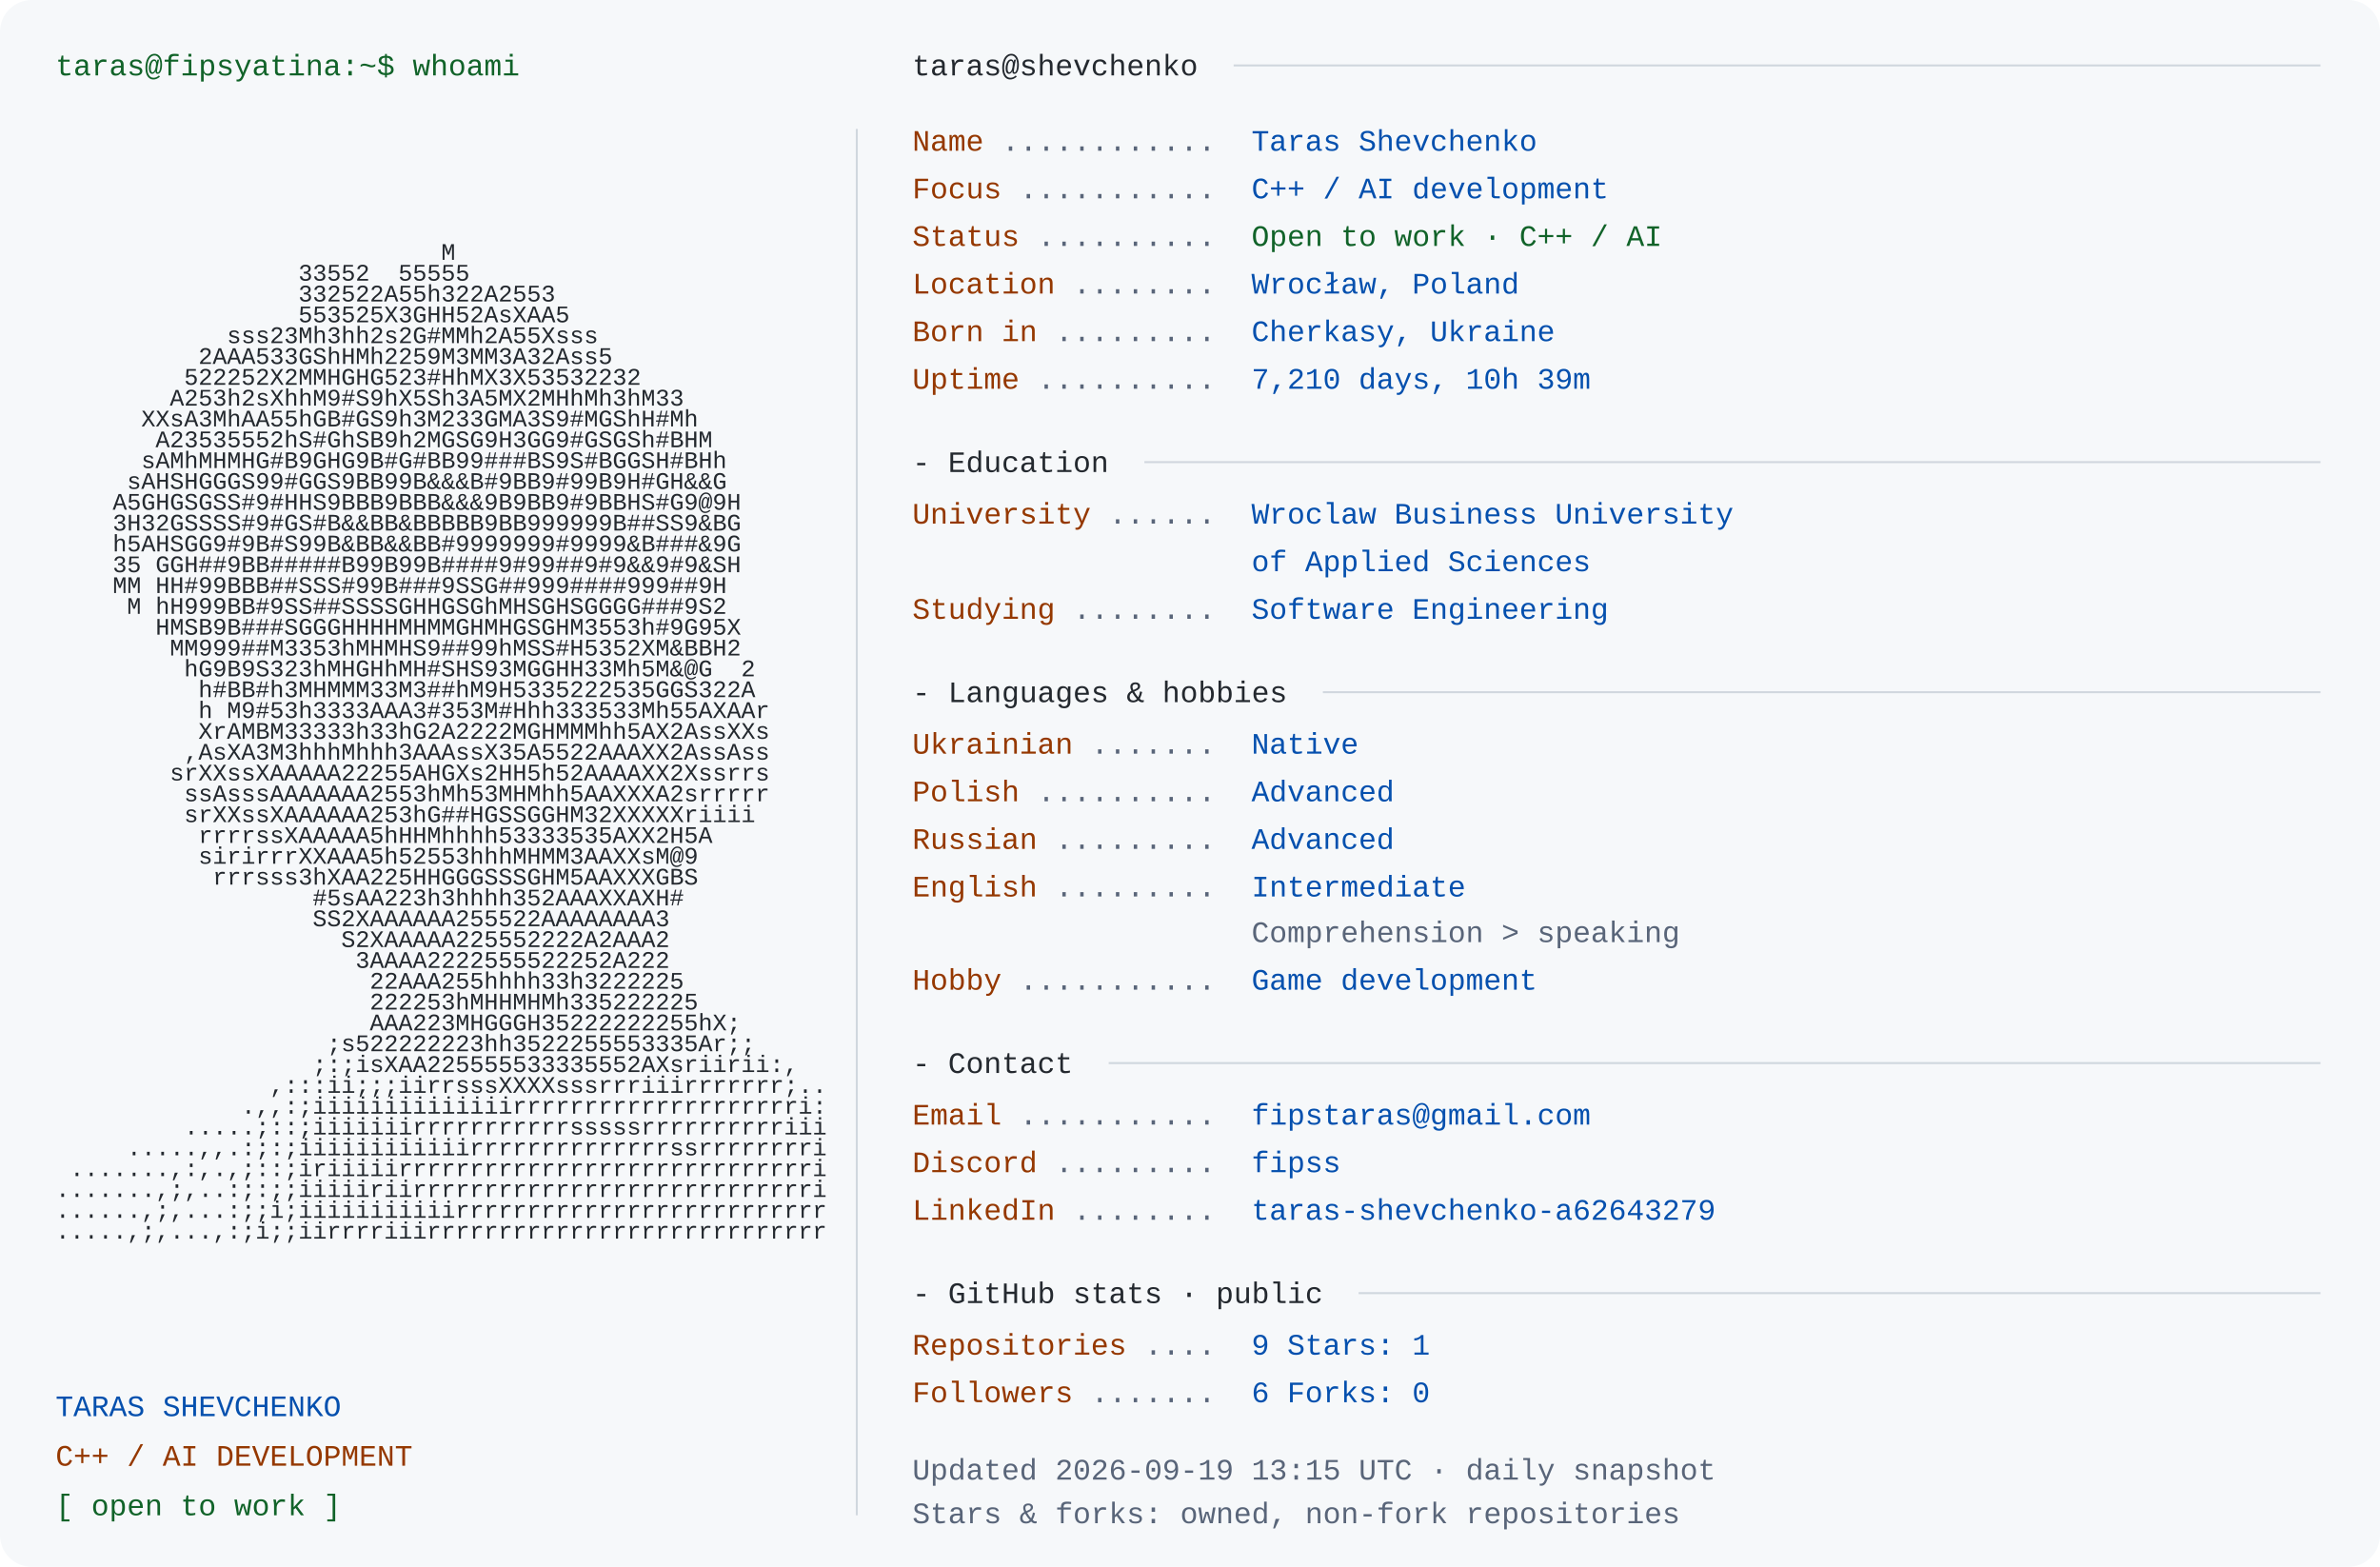
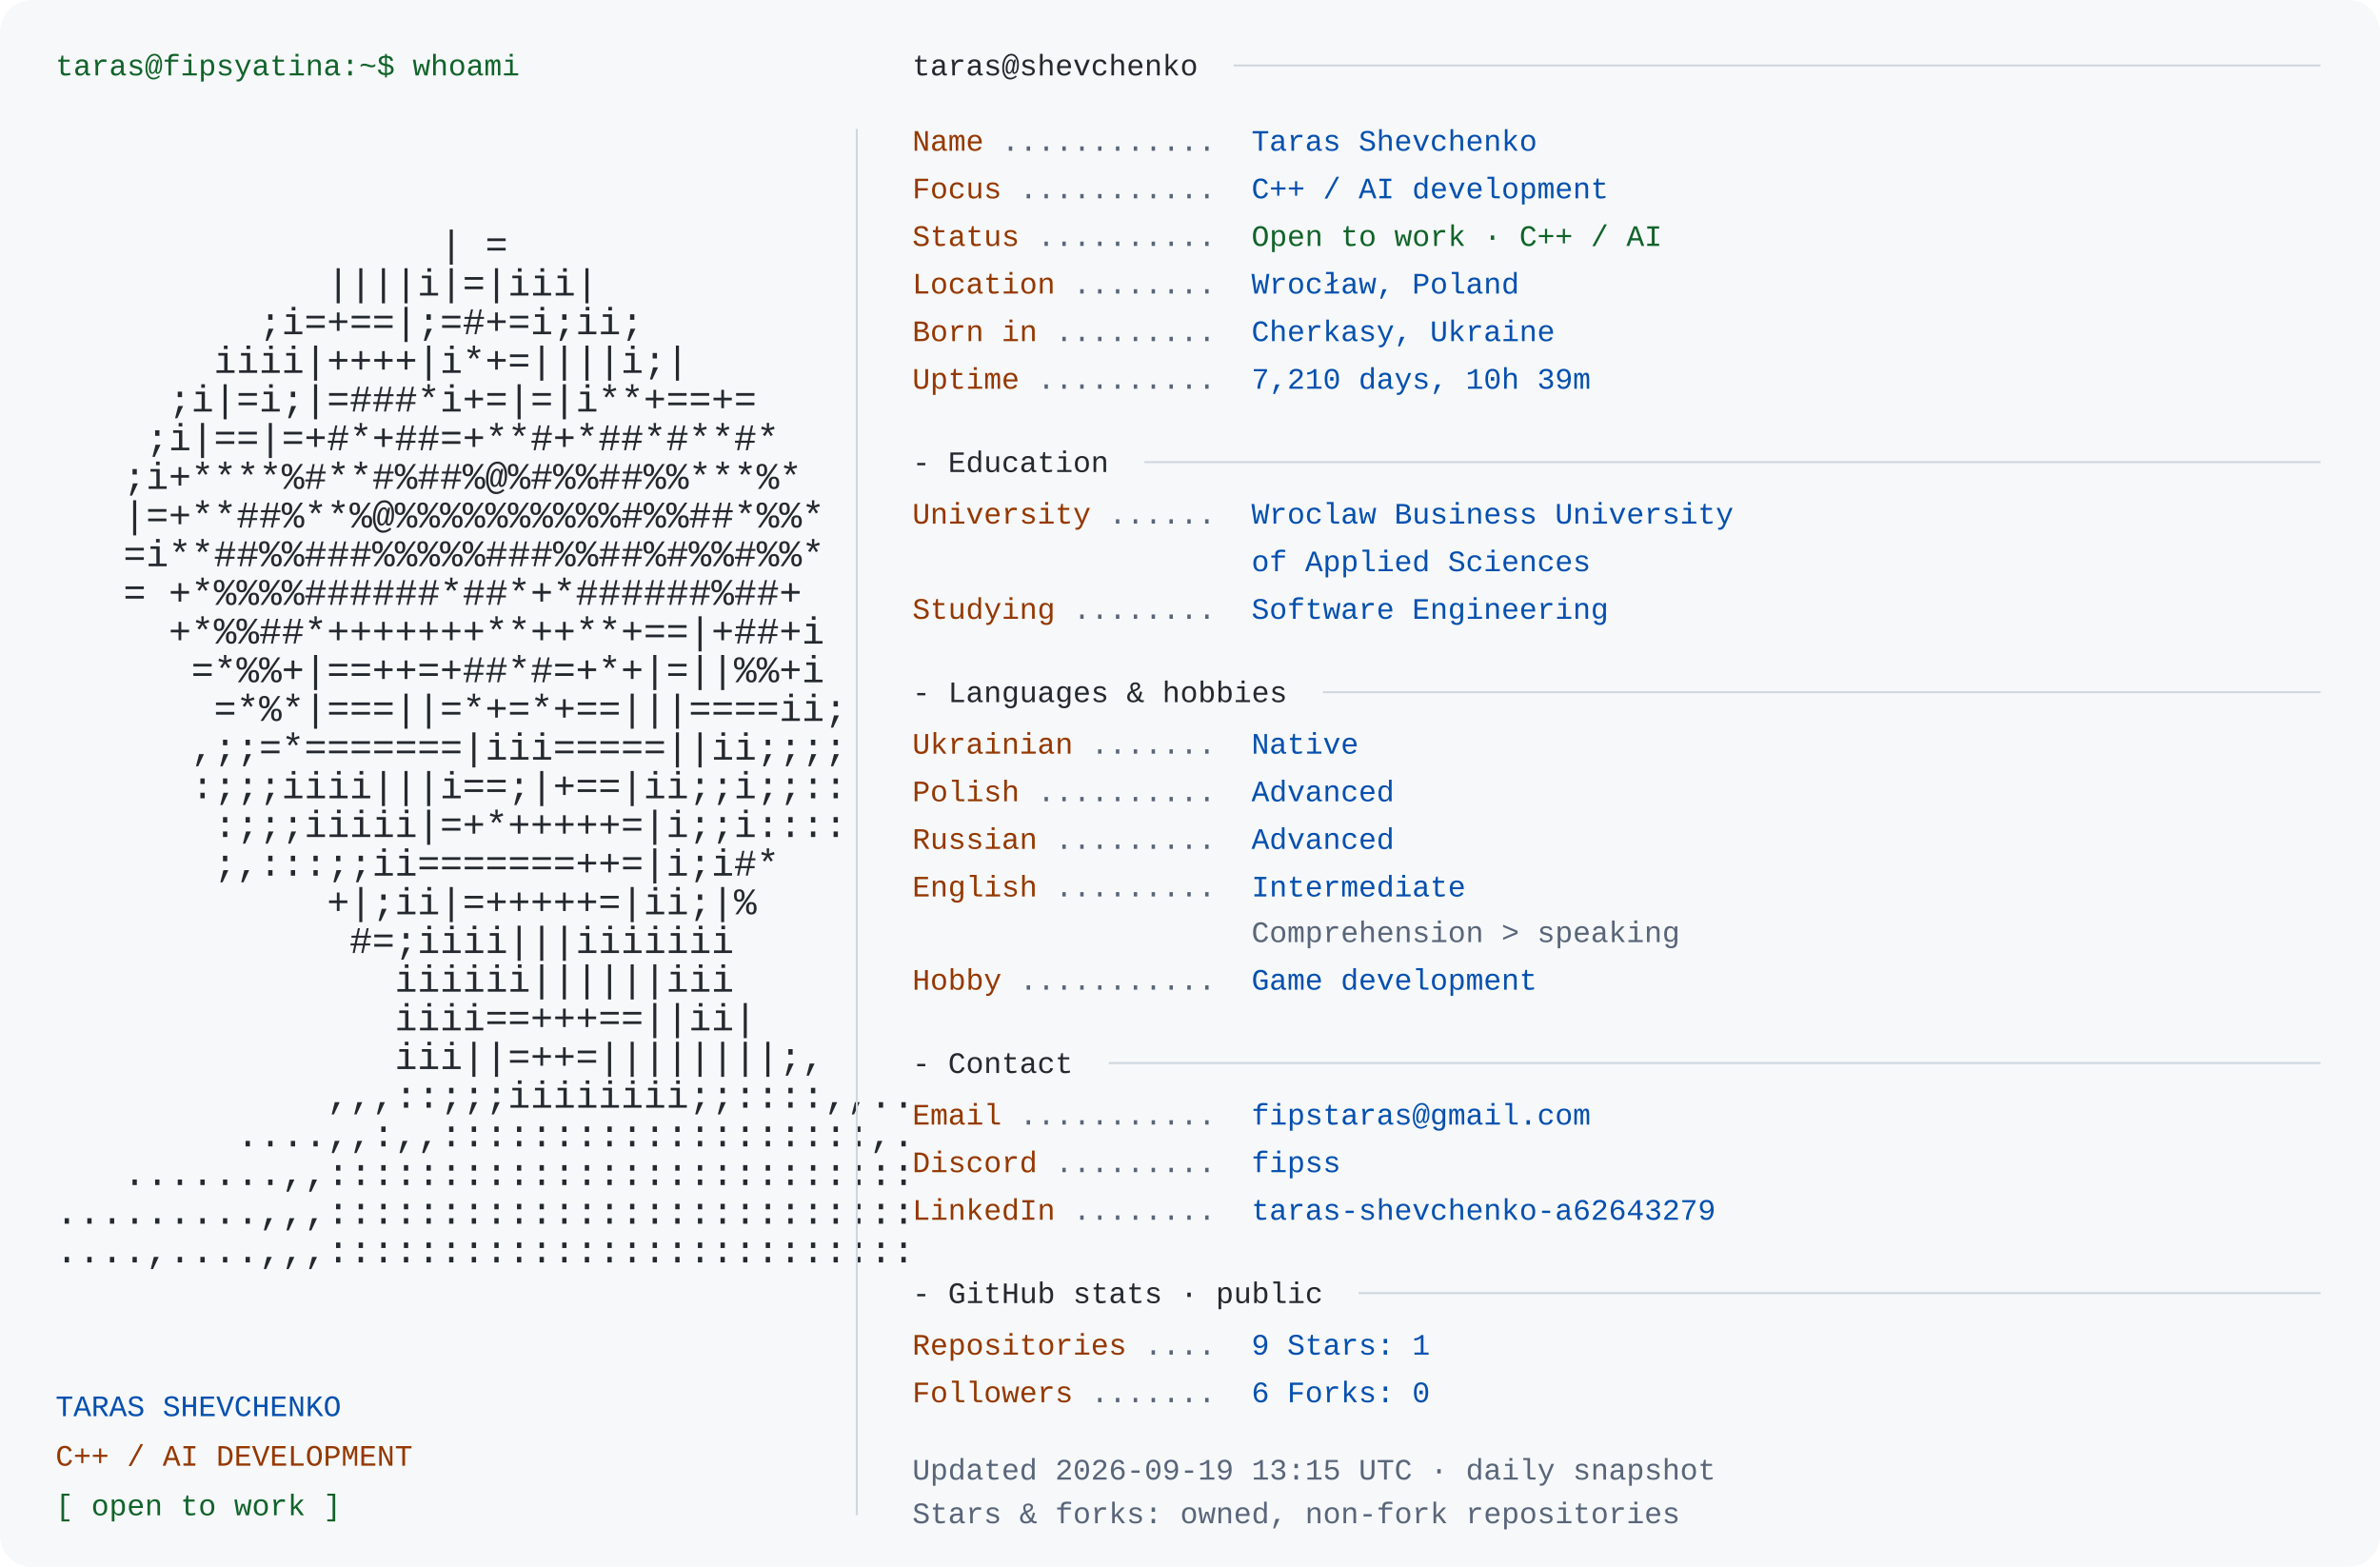
<svg xmlns="http://www.w3.org/2000/svg" width="1200" height="790" viewBox="0 0 1200 790" role="img" aria-labelledby="title desc">
  <rect width="1200" height="790" rx="16" fill="#f6f8fa" />
-   <style>text{font-family:Consolas,"Liberation Mono",Menlo,monospace;font-size:15px} .portrait{font-size:12px} text{white-space:pre}</style>
+   <style>text{font-family:Consolas,"Liberation Mono",Menlo,monospace;font-size:15px} .portrait{font-size:19px} text{white-space:pre}</style>
  <text x="28" y="38" fill="#116329">taras@fipsyatina:~$ whoami</text>
-   <text x="28" y="110.0" fill="#24292f" class="portrait" xml:space="preserve" textLength="390" lengthAdjust="spacingAndGlyphs">                                                      </text>
-   <text x="28" y="120.5" fill="#24292f" class="portrait" xml:space="preserve" textLength="390" lengthAdjust="spacingAndGlyphs">                                                      </text>
-   <text x="28" y="131.0" fill="#24292f" class="portrait" xml:space="preserve" textLength="390" lengthAdjust="spacingAndGlyphs">                           M                          </text>
-   <text x="28" y="141.5" fill="#24292f" class="portrait" xml:space="preserve" textLength="390" lengthAdjust="spacingAndGlyphs">                 33552  55555                         </text>
-   <text x="28" y="152.0" fill="#24292f" class="portrait" xml:space="preserve" textLength="390" lengthAdjust="spacingAndGlyphs">                 332522A55h322A2553                   </text>
-   <text x="28" y="162.5" fill="#24292f" class="portrait" xml:space="preserve" textLength="390" lengthAdjust="spacingAndGlyphs">                 553525X3GHH52AsXAA5                  </text>
-   <text x="28" y="173.0" fill="#24292f" class="portrait" xml:space="preserve" textLength="390" lengthAdjust="spacingAndGlyphs">            sss23Mh3hh2s2G#MMh2A55Xsss                </text>
-   <text x="28" y="183.5" fill="#24292f" class="portrait" xml:space="preserve" textLength="390" lengthAdjust="spacingAndGlyphs">          2AAA533GShHMh2259M3MM3A32Ass5               </text>
-   <text x="28" y="194.0" fill="#24292f" class="portrait" xml:space="preserve" textLength="390" lengthAdjust="spacingAndGlyphs">         522252X2MMHGHG523#HhMX3X53532232             </text>
-   <text x="28" y="204.5" fill="#24292f" class="portrait" xml:space="preserve" textLength="390" lengthAdjust="spacingAndGlyphs">        A253h2sXhhM9#S9hX5Sh3A5MX2MHhMh3hM33          </text>
-   <text x="28" y="215.0" fill="#24292f" class="portrait" xml:space="preserve" textLength="390" lengthAdjust="spacingAndGlyphs">      XXsA3MhAA55hGB#GS9h3M233GMA3S9#MGShH#Mh         </text>
-   <text x="28" y="225.5" fill="#24292f" class="portrait" xml:space="preserve" textLength="390" lengthAdjust="spacingAndGlyphs">       A23535552hS#GhSB9h2MGSG9H3GG9#GSGSh#BHM        </text>
-   <text x="28" y="236.0" fill="#24292f" class="portrait" xml:space="preserve" textLength="390" lengthAdjust="spacingAndGlyphs">      sAMhMHMHG#B9GHG9B#G#BB99###BS9S#BGGSH#BHh       </text>
-   <text x="28" y="246.5" fill="#24292f" class="portrait" xml:space="preserve" textLength="390" lengthAdjust="spacingAndGlyphs">     sAHSHGGGS99#GGS9BB99B&amp;&amp;&amp;B#9BB9#99B9H#GH&amp;&amp;G       </text>
-   <text x="28" y="257.0" fill="#24292f" class="portrait" xml:space="preserve" textLength="390" lengthAdjust="spacingAndGlyphs">    A5GHGSGSS#9#HHS9BBB9BBB&amp;&amp;&amp;9B9BB9#9BBHS#G9@9H      </text>
-   <text x="28" y="267.5" fill="#24292f" class="portrait" xml:space="preserve" textLength="390" lengthAdjust="spacingAndGlyphs">    3H32GSSSS#9#GS#B&amp;&amp;BB&amp;BBBBB9BB999999B##SS9&amp;BG      </text>
-   <text x="28" y="278.0" fill="#24292f" class="portrait" xml:space="preserve" textLength="390" lengthAdjust="spacingAndGlyphs">    h5AHSGG9#9B#S99B&amp;BB&amp;&amp;BB#9999999#9999&amp;B###&amp;9G      </text>
-   <text x="28" y="288.5" fill="#24292f" class="portrait" xml:space="preserve" textLength="390" lengthAdjust="spacingAndGlyphs">    35 GGH##9BB#####B99B99B####9#99##9#9&amp;&amp;9#9&amp;SH      </text>
-   <text x="28" y="299.0" fill="#24292f" class="portrait" xml:space="preserve" textLength="390" lengthAdjust="spacingAndGlyphs">    MM HH#99BBB##SSS#99B###9SSG##999####999##9H       </text>
-   <text x="28" y="309.5" fill="#24292f" class="portrait" xml:space="preserve" textLength="390" lengthAdjust="spacingAndGlyphs">     M hH999BB#9SS##SSSSGHHGSGhMHSGHSGGGG###9S2       </text>
-   <text x="28" y="320.0" fill="#24292f" class="portrait" xml:space="preserve" textLength="390" lengthAdjust="spacingAndGlyphs">       HMSB9B###SGGGHHHHMHMMGHMHGSGHM3553h#9G95X      </text>
-   <text x="28" y="330.5" fill="#24292f" class="portrait" xml:space="preserve" textLength="390" lengthAdjust="spacingAndGlyphs">        MM999##M3353hMHMHS9##99hMSS#H5352XM&amp;BBH2      </text>
-   <text x="28" y="341.0" fill="#24292f" class="portrait" xml:space="preserve" textLength="390" lengthAdjust="spacingAndGlyphs">         hG9B9S323hMHGHhMH#SHS93MGGHH33Mh5M&amp;@G  2     </text>
-   <text x="28" y="351.5" fill="#24292f" class="portrait" xml:space="preserve" textLength="390" lengthAdjust="spacingAndGlyphs">          h#BB#h3MHMMM33M3##hM9H5335222535GGS322A     </text>
-   <text x="28" y="362.0" fill="#24292f" class="portrait" xml:space="preserve" textLength="390" lengthAdjust="spacingAndGlyphs">          h M9#53h3333AAA3#353M#Hhh333533Mh55AXAAr    </text>
-   <text x="28" y="372.5" fill="#24292f" class="portrait" xml:space="preserve" textLength="390" lengthAdjust="spacingAndGlyphs">          XrAMBM33333h33hG2A2222MGHMMMhh5AX2AssXXs    </text>
-   <text x="28" y="383.0" fill="#24292f" class="portrait" xml:space="preserve" textLength="390" lengthAdjust="spacingAndGlyphs">         ,AsXA3M3hhhMhhh3AAAssX35A5522AAAXX2AssAss    </text>
-   <text x="28" y="393.5" fill="#24292f" class="portrait" xml:space="preserve" textLength="390" lengthAdjust="spacingAndGlyphs">        srXXssXAAAAA22255AHGXs2HH5h52AAAAXX2Xssrrs    </text>
-   <text x="28" y="404.0" fill="#24292f" class="portrait" xml:space="preserve" textLength="390" lengthAdjust="spacingAndGlyphs">         ssAsssAAAAAAA2553hMh53MHMhh5AAXXXA2srrrrr    </text>
-   <text x="28" y="414.5" fill="#24292f" class="portrait" xml:space="preserve" textLength="390" lengthAdjust="spacingAndGlyphs">         srXXssXAAAAAA253hG##HGSSGGHM32XXXXXriiii     </text>
-   <text x="28" y="425.0" fill="#24292f" class="portrait" xml:space="preserve" textLength="390" lengthAdjust="spacingAndGlyphs">          rrrrssXAAAAA5hHHMhhhh53333535AXX2H5A        </text>
-   <text x="28" y="435.5" fill="#24292f" class="portrait" xml:space="preserve" textLength="390" lengthAdjust="spacingAndGlyphs">          sirirrrXXAAA5h52553hhhMHMM3AAXXsM@9         </text>
-   <text x="28" y="446.0" fill="#24292f" class="portrait" xml:space="preserve" textLength="390" lengthAdjust="spacingAndGlyphs">           rrrsss3hXAA225HHGGGSSSGHM5AAXXXGBS         </text>
-   <text x="28" y="456.5" fill="#24292f" class="portrait" xml:space="preserve" textLength="390" lengthAdjust="spacingAndGlyphs">                  #5sAA223h3hhhh352AAAXXAXH#          </text>
-   <text x="28" y="467.0" fill="#24292f" class="portrait" xml:space="preserve" textLength="390" lengthAdjust="spacingAndGlyphs">                  SS2XAAAAAA255522AAAAAAAA3           </text>
-   <text x="28" y="477.5" fill="#24292f" class="portrait" xml:space="preserve" textLength="390" lengthAdjust="spacingAndGlyphs">                    S2XAAAAA225552222A2AAA2           </text>
-   <text x="28" y="488.0" fill="#24292f" class="portrait" xml:space="preserve" textLength="390" lengthAdjust="spacingAndGlyphs">                     3AAAA2222555522252A222           </text>
-   <text x="28" y="498.5" fill="#24292f" class="portrait" xml:space="preserve" textLength="390" lengthAdjust="spacingAndGlyphs">                      22AAA255hhhh33h3222225          </text>
-   <text x="28" y="509.0" fill="#24292f" class="portrait" xml:space="preserve" textLength="390" lengthAdjust="spacingAndGlyphs">                      222253hMHHMHMh335222225         </text>
-   <text x="28" y="519.5" fill="#24292f" class="portrait" xml:space="preserve" textLength="390" lengthAdjust="spacingAndGlyphs">                      AAA223MHGGGH35222222255hX;      </text>
-   <text x="28" y="530.0" fill="#24292f" class="portrait" xml:space="preserve" textLength="390" lengthAdjust="spacingAndGlyphs">                   ;s522222223hh3522255553335Ar;;     </text>
-   <text x="28" y="540.5" fill="#24292f" class="portrait" xml:space="preserve" textLength="390" lengthAdjust="spacingAndGlyphs">                  ;:;isXAA225555533335552AXsriirii:,  </text>
-   <text x="28" y="551.0" fill="#24292f" class="portrait" xml:space="preserve" textLength="390" lengthAdjust="spacingAndGlyphs">               ,:::ii;;;iirrsssXXXXsssrrriiirrrrrrr;..</text>
-   <text x="28" y="561.5" fill="#24292f" class="portrait" xml:space="preserve" textLength="390" lengthAdjust="spacingAndGlyphs">             .,,:;iiiiiiiiiiiiiirrrrrrrrrrrrrrrrrrrri:</text>
-   <text x="28" y="572.0" fill="#24292f" class="portrait" xml:space="preserve" textLength="390" lengthAdjust="spacingAndGlyphs">         .....;::;iiiiiiirrrrrrrrrrrsssssrrrrrrrrrriii</text>
-   <text x="28" y="582.5" fill="#24292f" class="portrait" xml:space="preserve" textLength="390" lengthAdjust="spacingAndGlyphs">     .....,,.:;:;iiiiiiiiiiiirrrrrrrrrrrrrrssrrrrrrrri</text>
-   <text x="28" y="593.0" fill="#24292f" class="portrait" xml:space="preserve" textLength="390" lengthAdjust="spacingAndGlyphs"> .......,:,.,;::;iriiiiirrrrrrrrrrrrrrrrrrrrrrrrrrrrri</text>
-   <text x="28" y="603.5" fill="#24292f" class="portrait" xml:space="preserve" textLength="390" lengthAdjust="spacingAndGlyphs">.......,;,..:;:;;iiiiiriirrrrrrrrrrrrrrrrrrrrrrrrrrrri</text>
-   <text x="28" y="614.0" fill="#24292f" class="portrait" xml:space="preserve" textLength="390" lengthAdjust="spacingAndGlyphs">......,;,...:;;i;iiiiiiiiiiirrrrrrrrrrrrrrrrrrrrrrrrrr</text>
-   <text x="28" y="624.5" fill="#24292f" class="portrait" xml:space="preserve" textLength="390" lengthAdjust="spacingAndGlyphs">.....,;,...,:;i;;iirrrriiirrrrrrrrrrrrrrrrrrrrrrrrrrrr</text>
+   <text x="28" y="110.0" fill="#24292f" class="portrait" xml:space="preserve" textLength="390" lengthAdjust="spacingAndGlyphs">                                      </text>
+   <text x="28" y="129.5" fill="#24292f" class="portrait" xml:space="preserve" textLength="390" lengthAdjust="spacingAndGlyphs">                 | =                  </text>
+   <text x="28" y="149.0" fill="#24292f" class="portrait" xml:space="preserve" textLength="390" lengthAdjust="spacingAndGlyphs">            ||||i|=|iii|              </text>
+   <text x="28" y="168.5" fill="#24292f" class="portrait" xml:space="preserve" textLength="390" lengthAdjust="spacingAndGlyphs">         ;i=+==|;=#+=i;ii;            </text>
+   <text x="28" y="188.0" fill="#24292f" class="portrait" xml:space="preserve" textLength="390" lengthAdjust="spacingAndGlyphs">       iiii|++++|i*+=||||i;|          </text>
+   <text x="28" y="207.5" fill="#24292f" class="portrait" xml:space="preserve" textLength="390" lengthAdjust="spacingAndGlyphs">     ;i|=i;|=###*i+=|=|i**+==+=       </text>
+   <text x="28" y="227.0" fill="#24292f" class="portrait" xml:space="preserve" textLength="390" lengthAdjust="spacingAndGlyphs">    ;i|==|=+#*+##=+**#+*##*#**#*      </text>
+   <text x="28" y="246.5" fill="#24292f" class="portrait" xml:space="preserve" textLength="390" lengthAdjust="spacingAndGlyphs">   ;i+****%#**#%##%@%#%%##%%***%*     </text>
+   <text x="28" y="266.0" fill="#24292f" class="portrait" xml:space="preserve" textLength="390" lengthAdjust="spacingAndGlyphs">   |=+**##%**%@%%%%%%%%%%#%%##*%%*    </text>
+   <text x="28" y="285.5" fill="#24292f" class="portrait" xml:space="preserve" textLength="390" lengthAdjust="spacingAndGlyphs">   =i**##%%###%%%%%###%%##%#%%#%%*    </text>
+   <text x="28" y="305.0" fill="#24292f" class="portrait" xml:space="preserve" textLength="390" lengthAdjust="spacingAndGlyphs">   = +*%%%%######*##*+*######%##+     </text>
+   <text x="28" y="324.5" fill="#24292f" class="portrait" xml:space="preserve" textLength="390" lengthAdjust="spacingAndGlyphs">     +*%%##*+++++++**++**+==|+##+i    </text>
+   <text x="28" y="344.0" fill="#24292f" class="portrait" xml:space="preserve" textLength="390" lengthAdjust="spacingAndGlyphs">      =*%%+|==++=+##*#=+*+|=||%%+i    </text>
+   <text x="28" y="363.5" fill="#24292f" class="portrait" xml:space="preserve" textLength="390" lengthAdjust="spacingAndGlyphs">       =*%*|===||=*+=*+==|||====ii;   </text>
+   <text x="28" y="383.0" fill="#24292f" class="portrait" xml:space="preserve" textLength="390" lengthAdjust="spacingAndGlyphs">      ,;;=*=======|iii=====||ii;;;;   </text>
+   <text x="28" y="402.5" fill="#24292f" class="portrait" xml:space="preserve" textLength="390" lengthAdjust="spacingAndGlyphs">      :;;;iiii|||i==;|+==|ii;;i;;::   </text>
+   <text x="28" y="422.0" fill="#24292f" class="portrait" xml:space="preserve" textLength="390" lengthAdjust="spacingAndGlyphs">       :;;;iiiii|=+*+++++=|i;;i::::   </text>
+   <text x="28" y="441.5" fill="#24292f" class="portrait" xml:space="preserve" textLength="390" lengthAdjust="spacingAndGlyphs">       ;,:::;;ii=======++=|i;i#*      </text>
+   <text x="28" y="461.0" fill="#24292f" class="portrait" xml:space="preserve" textLength="390" lengthAdjust="spacingAndGlyphs">            +|;ii|=+++++=|ii;|%       </text>
+   <text x="28" y="480.5" fill="#24292f" class="portrait" xml:space="preserve" textLength="390" lengthAdjust="spacingAndGlyphs">             #=;iiii|||iiiiiii        </text>
+   <text x="28" y="500.0" fill="#24292f" class="portrait" xml:space="preserve" textLength="390" lengthAdjust="spacingAndGlyphs">               iiiiii||||||iii        </text>
+   <text x="28" y="519.5" fill="#24292f" class="portrait" xml:space="preserve" textLength="390" lengthAdjust="spacingAndGlyphs">               iiii==+++==||ii|       </text>
+   <text x="28" y="539.0" fill="#24292f" class="portrait" xml:space="preserve" textLength="390" lengthAdjust="spacingAndGlyphs">               iii||=++=||||||||;,    </text>
+   <text x="28" y="558.5" fill="#24292f" class="portrait" xml:space="preserve" textLength="390" lengthAdjust="spacingAndGlyphs">            ,,,::;;;iiiiiiii;;::::,,..</text>
+   <text x="28" y="578.0" fill="#24292f" class="portrait" xml:space="preserve" textLength="390" lengthAdjust="spacingAndGlyphs">        ....,,:,,:::::::::::::::::::,.</text>
+   <text x="28" y="597.5" fill="#24292f" class="portrait" xml:space="preserve" textLength="390" lengthAdjust="spacingAndGlyphs">   .......,,::::::::::::::::::::::::::</text>
+   <text x="28" y="617.0" fill="#24292f" class="portrait" xml:space="preserve" textLength="390" lengthAdjust="spacingAndGlyphs">.........,,,::::::::::::::::::::::::::</text>
+   <text x="28" y="636.5" fill="#24292f" class="portrait" xml:space="preserve" textLength="390" lengthAdjust="spacingAndGlyphs">....,....,,,::::::::::::::::::::::::::</text>
  <text x="28" y="714" fill="#0550ae">TARAS SHEVCHENKO</text>
  <text x="28" y="739" fill="#953800">C++ / AI DEVELOPMENT</text>
  <text x="28" y="764" fill="#116329">[ open to work ]</text>
  <path d="M432 65 V764" stroke="#d0d7de" />
  <text x="460" y="38" fill="#24292f">taras@shevchenko</text>
  <path d="M622 33 H1170" stroke="#d0d7de" />
  <text x="460" y="76" fill="#953800">Name</text>
  <text x="505" y="76" fill="#596579"> ............ </text>
  <text x="631" y="76" fill="#0550ae">Taras Shevchenko</text>
  <text x="460" y="100" fill="#953800">Focus</text>
  <text x="514" y="100" fill="#596579"> ........... </text>
  <text x="631" y="100" fill="#0550ae">C++ / AI development</text>
  <text x="460" y="124" fill="#953800">Status</text>
  <text x="523" y="124" fill="#596579"> .......... </text>
  <text x="631" y="124" fill="#116329">Open to work · C++ / AI</text>
  <text x="460" y="148" fill="#953800">Location</text>
  <text x="541" y="148" fill="#596579"> ........ </text>
  <text x="631" y="148" fill="#0550ae">Wrocław, Poland</text>
  <text x="460" y="172" fill="#953800">Born in</text>
  <text x="532" y="172" fill="#596579"> ......... </text>
  <text x="631" y="172" fill="#0550ae">Cherkasy, Ukraine</text>
  <text x="460" y="196" fill="#953800">Uptime</text>
  <text x="523" y="196" fill="#596579"> .......... </text>
  <text x="631" y="196" fill="#0550ae">7,210 days, 10h 39m</text>
  <text x="460" y="238" fill="#24292f">- Education</text>
  <path d="M577 233 H1170" stroke="#d0d7de" />
  <text x="460" y="264" fill="#953800">University</text>
  <text x="559" y="264" fill="#596579"> ...... </text>
  <text x="631" y="264" fill="#0550ae">Wroclaw Business University</text>
  <text x="631" y="288" fill="#0550ae">of Applied Sciences</text>
  <text x="460" y="312" fill="#953800">Studying</text>
  <text x="541" y="312" fill="#596579"> ........ </text>
  <text x="631" y="312" fill="#0550ae">Software Engineering</text>
  <text x="460" y="354" fill="#24292f">- Languages &amp; hobbies</text>
  <path d="M667 349 H1170" stroke="#d0d7de" />
  <text x="460" y="380" fill="#953800">Ukrainian</text>
  <text x="550" y="380" fill="#596579"> ....... </text>
  <text x="631" y="380" fill="#0550ae">Native</text>
  <text x="460" y="404" fill="#953800">Polish</text>
  <text x="523" y="404" fill="#596579"> .......... </text>
  <text x="631" y="404" fill="#0550ae">Advanced</text>
  <text x="460" y="428" fill="#953800">Russian</text>
  <text x="532" y="428" fill="#596579"> ......... </text>
  <text x="631" y="428" fill="#0550ae">Advanced</text>
  <text x="460" y="452" fill="#953800">English</text>
  <text x="532" y="452" fill="#596579"> ......... </text>
  <text x="631" y="452" fill="#0550ae">Intermediate</text>
  <text x="631" y="475" fill="#596579">Comprehension &gt; speaking</text>
  <text x="460" y="499" fill="#953800">Hobby</text>
  <text x="514" y="499" fill="#596579"> ........... </text>
  <text x="631" y="499" fill="#0550ae">Game development</text>
  <text x="460" y="541" fill="#24292f">- Contact</text>
  <path d="M559 536 H1170" stroke="#d0d7de" />
  <text x="460" y="567" fill="#953800">Email</text>
  <text x="514" y="567" fill="#596579"> ........... </text>
  <text x="631" y="567" fill="#0550ae">fipstaras@gmail.com</text>
  <text x="460" y="591" fill="#953800">Discord</text>
  <text x="532" y="591" fill="#596579"> ......... </text>
  <text x="631" y="591" fill="#0550ae">fipss</text>
  <text x="460" y="615" fill="#953800">LinkedIn</text>
  <text x="541" y="615" fill="#596579"> ........ </text>
  <text x="631" y="615" fill="#0550ae">taras-shevchenko-a62643279</text>
  <text x="460" y="657" fill="#24292f">- GitHub stats · public</text>
  <path d="M685 652 H1170" stroke="#d0d7de" />
  <text x="460" y="683" fill="#953800">Repositories</text>
  <text x="577" y="683" fill="#596579"> .... </text>
  <text x="631" y="683" fill="#0550ae">9       Stars: 1</text>
  <text x="460" y="707" fill="#953800">Followers</text>
  <text x="550" y="707" fill="#596579"> ....... </text>
  <text x="631" y="707" fill="#0550ae">6       Forks: 0</text>
  <text x="460" y="746" fill="#596579">Updated 2026-09-19 13:15 UTC · daily snapshot</text>
  <text x="460" y="768" fill="#596579">Stars &amp; forks: owned, non-fork repositories</text>
</svg>
